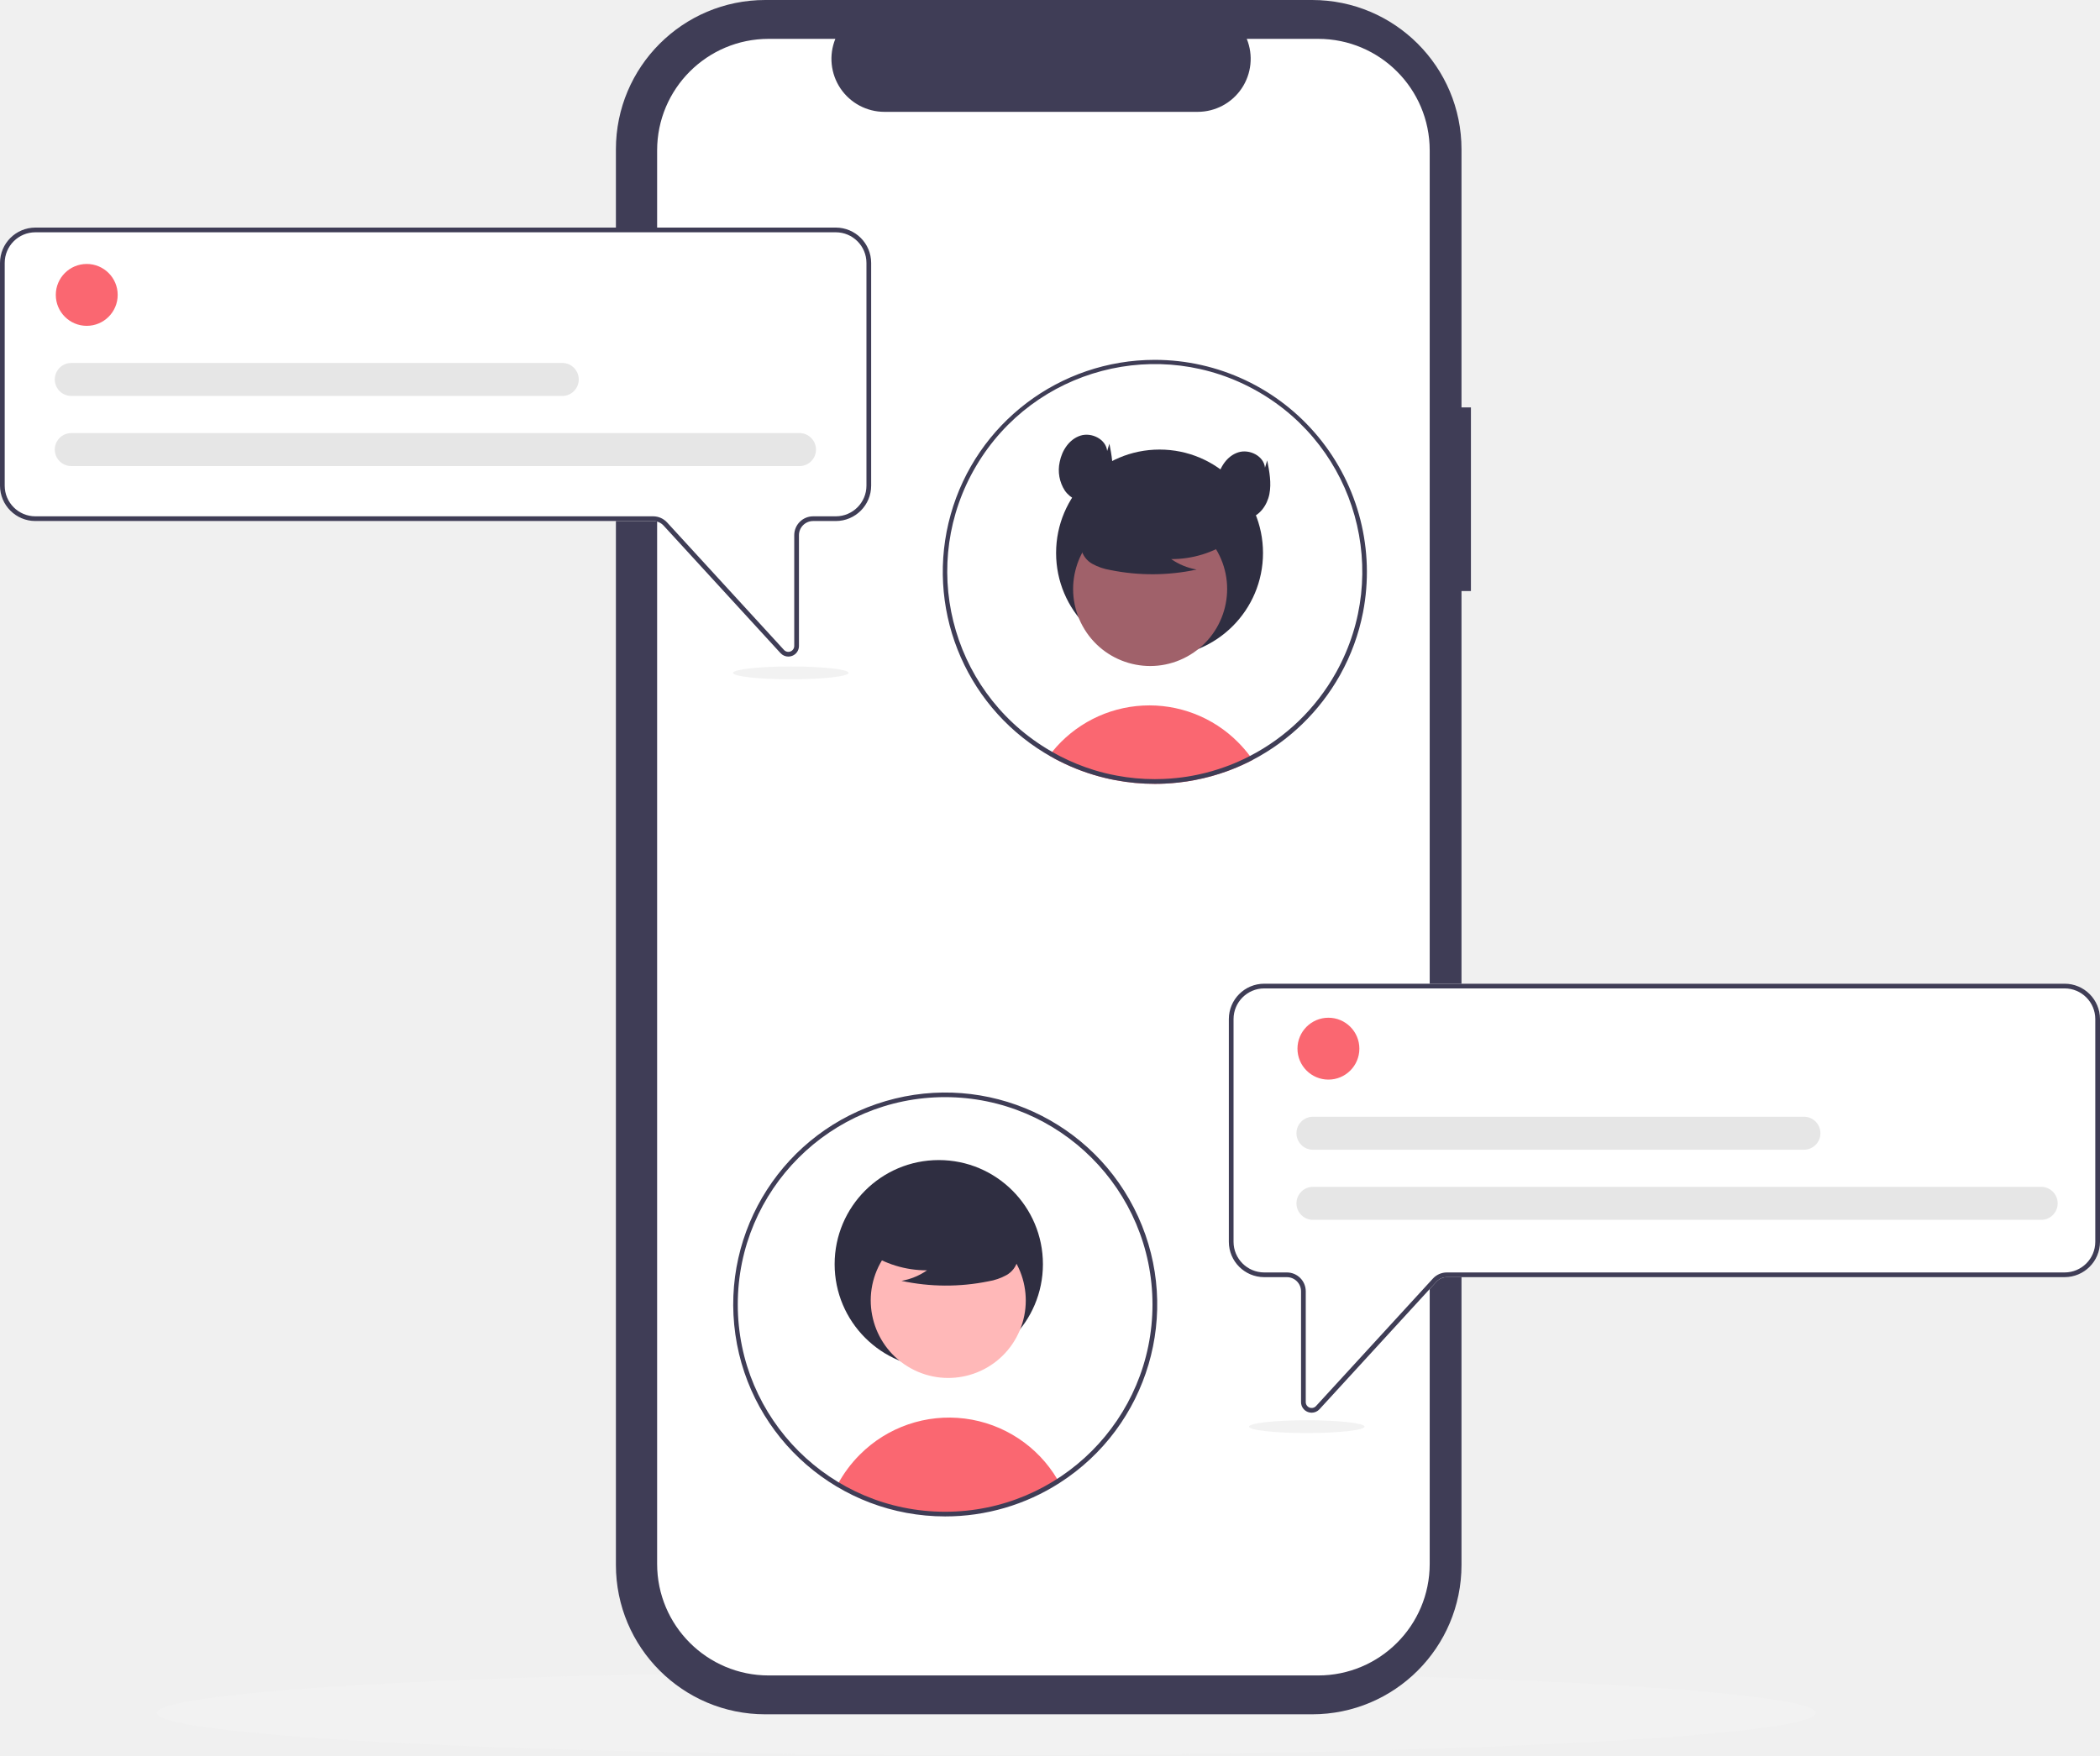
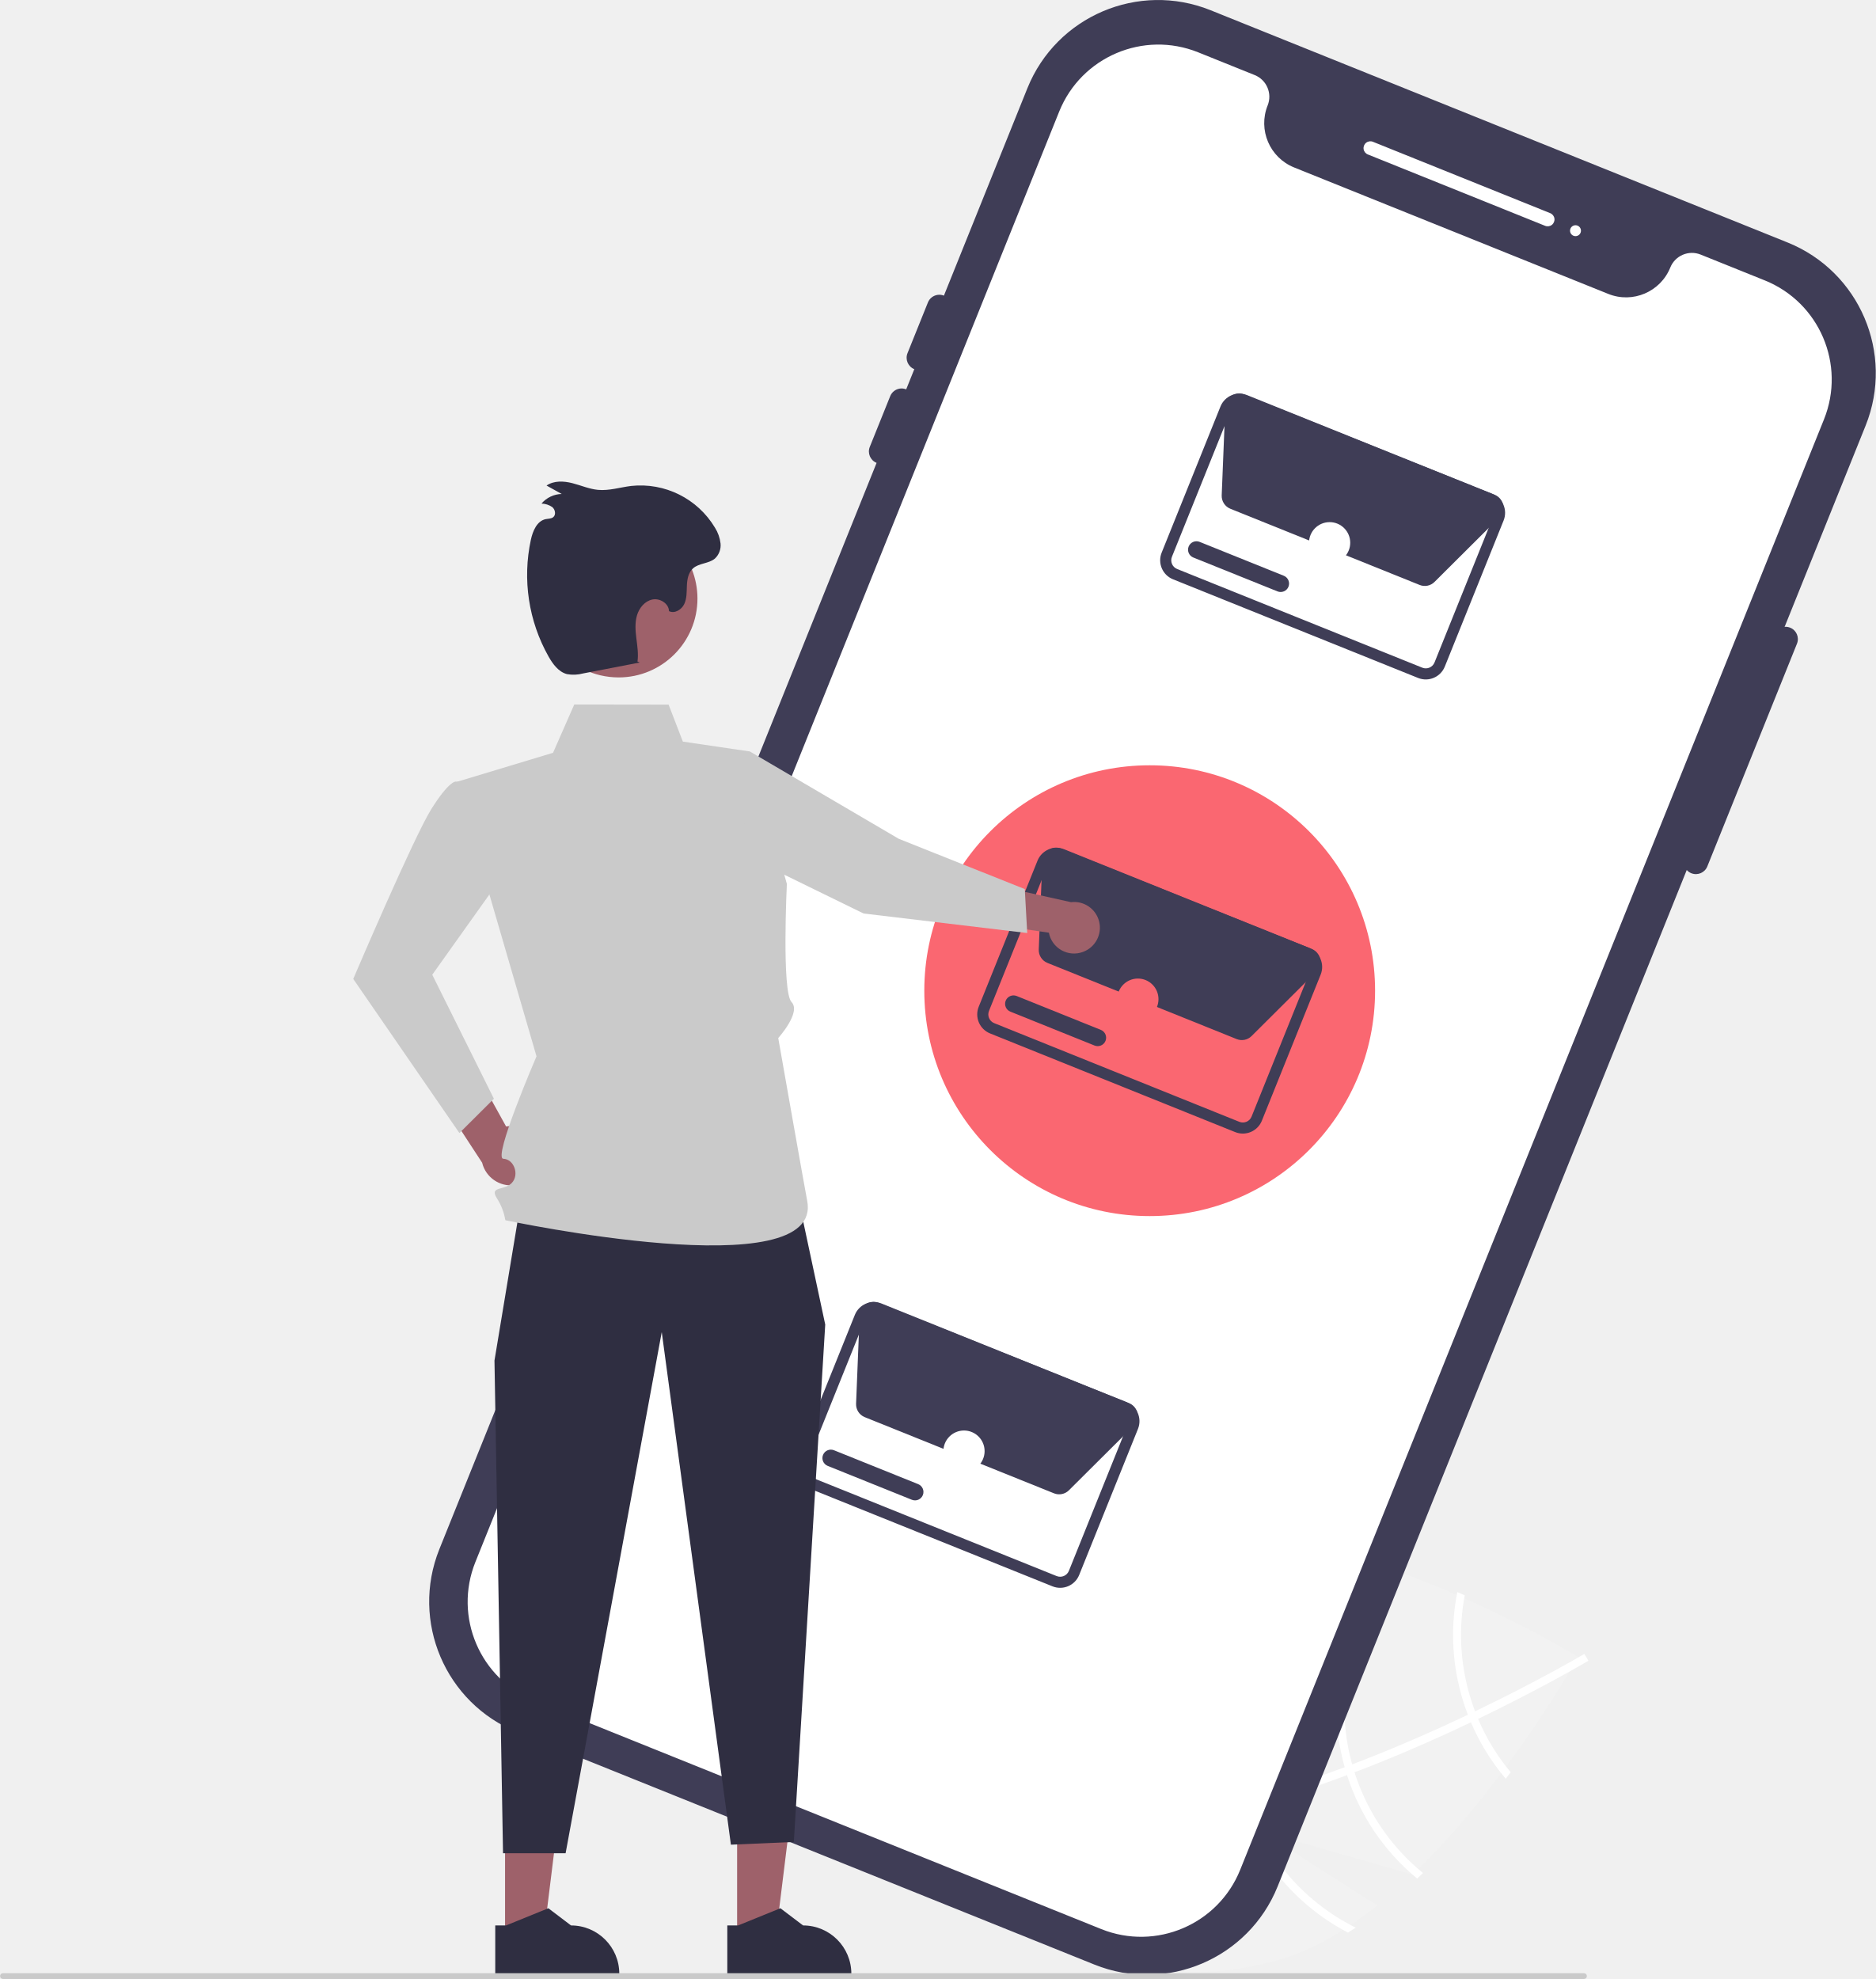
- <svg xmlns="http://www.w3.org/2000/svg" id="b97da3e5-0e47-4f78-a23b-a0e68331254e" data-name="Layer 1" width="891.295" height="745.194" viewBox="0 0 891.295 745.194">
-   <ellipse cx="418.644" cy="727.194" rx="352" ry="18" fill="#f2f2f2" />
-   <path d="M778.65,250.35h-3.999V140.805a63.402,63.402,0,0,0-63.402-63.402H479.162a63.402,63.402,0,0,0-63.402,63.402v600.974a63.402,63.402,0,0,0,63.402,63.402H711.249a63.402,63.402,0,0,0,63.402-63.402V328.326h3.999Z" transform="translate(-154.3525 -77.40283)" fill="#3f3d56" />
-   <path d="M761.156,141.247v600.09a47.351,47.351,0,0,1-47.35,47.35h-233.2a47.351,47.351,0,0,1-47.35-47.35v-600.09a47.351,47.351,0,0,1,47.35-47.35h28.29a22.507,22.507,0,0,0,20.83,30.99h132.96a22.507,22.507,0,0,0,20.83-30.99h30.29A47.351,47.351,0,0,1,761.156,141.247Z" transform="translate(-154.3525 -77.40283)" fill="#fff" />
-   <path d="M686.03,400.003q-2.325,1.215-4.73,2.3-2.19.99-4.45,1.86c-.55.21-1.11.42-1.67.63a89.528,89.528,0,0,1-13.6,3.75q-3.435.675-6.96,1.06-2.91.33-5.88.47c-1.41.07-2.82.1-4.24.1a89.841,89.841,0,0,1-16.76-1.57c-1.44-.26-2.85-.57-4.26-.91a88.778,88.778,0,0,1-19.67-7.26c-.56-.28-1.12-.58-1.68-.87-.83-.44-1.64-.9-2.45-1.38.39-.54.81-1.07,1.24-1.59a53.034,53.034,0,0,1,78.87-4.1,54.277,54.277,0,0,1,5.06,5.86C685.26,398.893,685.65,399.443,686.03,400.003Z" transform="translate(-154.3525 -77.40283)" fill="#fa6771" />
-   <circle cx="492.143" cy="234.764" r="43.91" fill="#2f2e41" />
-   <circle cx="642.499" cy="327.462" r="32.681" transform="translate(-232.6876 270.9066) rotate(-28.66315)" fill="#a0616a" />
-   <path d="M676.839,306.906a44.448,44.448,0,0,1-25.402,7.85,27.238,27.238,0,0,0,10.796,4.442,89.628,89.628,0,0,1-36.61.206,23.694,23.694,0,0,1-7.664-2.632,9.699,9.699,0,0,1-4.731-6.327c-.803-4.589,2.772-8.757,6.488-11.567a47.858,47.858,0,0,1,40.217-8.036c4.492,1.161,8.993,3.123,11.911,6.731s3.782,9.17,1.002,12.885Z" transform="translate(-154.3525 -77.40283)" fill="#2f2e41" />
-   <path d="M644.5,230.173a89.987,89.987,0,0,0-46.84,166.83l.58.34q.72.435,1.44.84c.81.48,1.62.94,2.45,1.38.56.29,1.12.59,1.68.87a88.778,88.778,0,0,0,19.67,7.26c1.41.34,2.82.65,4.26.91a89.841,89.841,0,0,0,16.76,1.57c1.42,0,2.83-.03,4.24-.1q2.97-.135,5.88-.47,3.525-.39,6.96-1.06a89.528,89.528,0,0,0,13.6-3.75c.56-.21,1.12-.42,1.67-.63q2.265-.87,4.45-1.86,2.4-1.08,4.73-2.3a90.792,90.792,0,0,0,37.04-35.97c.04-.08.09-.16.13-.24a89.306,89.306,0,0,0,9.65-26.41,90.051,90.051,0,0,0-88.35-107.21Zm77.06,132.45c-.08.14-.15.28-.23.41a88.172,88.172,0,0,1-36.48,35.32q-2.295,1.2-4.67,2.25c-1.31.59-2.65,1.15-4,1.67-.57.22-1.15.44-1.73.64a85.721,85.721,0,0,1-11.73,3.36,84.695,84.695,0,0,1-8.95,1.41c-1.85.2-3.73.34-5.62.41-1.21.05-2.43.08-3.65.08a86.762,86.762,0,0,1-16.22-1.51,85.625,85.625,0,0,1-9.63-2.36,88.466,88.466,0,0,1-13.99-5.67c-.52-.27-1.04-.54-1.55-.82-.73-.39-1.47-.79-2.19-1.22-.54-.3-1.08-.62-1.61-.94-.31-.18-.62-.37-.93-.56a88.069,88.069,0,1,1,123.18-32.47Z" transform="translate(-154.3525 -77.40283)" fill="#3f3d56" />
-   <path d="M624.26,268.863c-.472-4.968-6.558-8.026-11.318-6.526s-7.884,6.293-8.829,11.193a16.057,16.057,0,0,0,2.165,12.122c2.406,3.462,6.827,5.623,10.95,4.744,4.707-1.003,7.968-5.6,8.901-10.321s.007-9.589-.919-14.312Z" transform="translate(-154.3525 -77.40283)" fill="#2f2e41" />
-   <path d="M691.242,275.96c-.472-4.968-6.559-8.026-11.318-6.526s-7.884,6.293-8.829,11.193a16.057,16.057,0,0,0,2.165,12.122c2.406,3.462,6.827,5.623,10.95,4.744,4.707-1.003,7.968-5.6,8.901-10.321s.007-9.589-.919-14.312Z" transform="translate(-154.3525 -77.40283)" fill="#2f2e41" />
-   <path d="M488.936,356.142a4.475,4.475,0,0,1-3.307-1.464L436.008,300.544a6.02,6.02,0,0,0-4.426-1.947H169.362a15.026,15.026,0,0,1-15.009-15.009V189.025a15.026,15.026,0,0,1,15.009-15.009H509.087A15.026,15.026,0,0,1,524.096,189.025v94.562A15.026,15.026,0,0,1,509.087,298.597h-9.631a6.012,6.012,0,0,0-6.005,6.005v47.033a4.474,4.474,0,0,1-2.87,4.196A4.526,4.526,0,0,1,488.936,356.142Z" transform="translate(-154.3525 -77.40283)" fill="#fff" />
-   <path d="M488.936,356.142a4.475,4.475,0,0,1-3.307-1.464L436.008,300.544a6.02,6.02,0,0,0-4.426-1.947H169.362a15.026,15.026,0,0,1-15.009-15.009V189.025a15.026,15.026,0,0,1,15.009-15.009H509.087A15.026,15.026,0,0,1,524.096,189.025v94.562A15.026,15.026,0,0,1,509.087,298.597h-9.631a6.012,6.012,0,0,0-6.005,6.005v47.033a4.474,4.474,0,0,1-2.87,4.196A4.526,4.526,0,0,1,488.936,356.142ZM169.362,176.016A13.024,13.024,0,0,0,156.353,189.025v94.562a13.024,13.024,0,0,0,13.009,13.009H431.581a8.024,8.024,0,0,1,5.9,2.596l49.622,54.133a2.503,2.503,0,0,0,4.347-1.691v-47.033a8.014,8.014,0,0,1,8.005-8.005H509.087a13.024,13.024,0,0,0,13.009-13.009V189.025A13.024,13.024,0,0,0,509.087,176.016Z" transform="translate(-154.3525 -77.40283)" fill="#3f3d56" />
-   <circle cx="36.816" cy="125.193" r="13.134" fill="#fa6771" />
-   <path d="M493.764,275.269H184.684a7.005,7.005,0,1,1,0-14.009H493.764a7.005,7.005,0,0,1,0,14.009Z" transform="translate(-154.3525 -77.40283)" fill="#e6e6e6" />
-   <path d="M393.073,245.5H184.684a7.005,7.005,0,1,1,0-14.009H393.073a7.005,7.005,0,0,1,0,14.009Z" transform="translate(-154.3525 -77.40283)" fill="#e6e6e6" />
-   <path d="M709.419,676.831a4.474,4.474,0,0,1-2.87-4.196v-47.033a6.012,6.012,0,0,0-6.005-6.005H690.913a15.026,15.026,0,0,1-15.009-15.009V510.025A15.026,15.026,0,0,1,690.913,495.016H1030.638a15.026,15.026,0,0,1,15.009,15.009v94.562a15.026,15.026,0,0,1-15.009,15.009H768.419a6.02,6.02,0,0,0-4.426,1.947l-49.622,54.133a4.475,4.475,0,0,1-3.307,1.464A4.526,4.526,0,0,1,709.419,676.831Z" transform="translate(-154.3525 -77.40283)" fill="#fff" />
-   <path d="M709.419,676.831a4.474,4.474,0,0,1-2.87-4.196v-47.033a6.012,6.012,0,0,0-6.005-6.005H690.913a15.026,15.026,0,0,1-15.009-15.009V510.025A15.026,15.026,0,0,1,690.913,495.016H1030.638a15.026,15.026,0,0,1,15.009,15.009v94.562a15.026,15.026,0,0,1-15.009,15.009H768.419a6.02,6.02,0,0,0-4.426,1.947l-49.622,54.133a4.475,4.475,0,0,1-3.307,1.464A4.526,4.526,0,0,1,709.419,676.831ZM690.913,497.016A13.024,13.024,0,0,0,677.904,510.025v94.562A13.024,13.024,0,0,0,690.913,617.597h9.631a8.014,8.014,0,0,1,8.005,8.005v47.033a2.503,2.503,0,0,0,4.347,1.691l49.622-54.133a8.024,8.024,0,0,1,5.9-2.596h262.22a13.024,13.024,0,0,0,13.009-13.009V510.025a13.024,13.024,0,0,0-13.009-13.009Z" transform="translate(-154.3525 -77.40283)" fill="#3f3d56" />
-   <path d="M603.53,706.113a89.069,89.069,0,0,1-93.65,1.49,54.129,54.129,0,0,1,9.4-12.65,53.433,53.433,0,0,1,83.91,10.57C603.3,705.713,603.42,705.913,603.53,706.113Z" transform="translate(-154.3525 -77.40283)" fill="#fa6771" />
-   <circle cx="398.443" cy="536.688" r="44.202" fill="#2f2e41" />
-   <circle cx="556.819" cy="629.489" r="32.898" transform="translate(-416.965 738.7288) rotate(-61.33685)" fill="#ffb8b8" />
-   <path d="M522.25,608.796a44.744,44.744,0,0,0,25.571,7.902,27.419,27.419,0,0,1-10.868,4.471,90.223,90.223,0,0,0,36.853.207,23.852,23.852,0,0,0,7.715-2.65,9.764,9.764,0,0,0,4.762-6.369c.809-4.619-2.791-8.816-6.531-11.644a48.176,48.176,0,0,0-40.484-8.09c-4.522,1.169-9.053,3.144-11.99,6.776s-3.807,9.231-1.009,12.971Z" transform="translate(-154.3525 -77.40283)" fill="#2f2e41" />
-   <path d="M555.5,721.173a89.972,89.972,0,1,1,48.571-14.219A89.88,89.88,0,0,1,555.5,721.173Zm0-178a88.008,88.008,0,1,0,88,88A88.1,88.1,0,0,0,555.5,543.173Z" transform="translate(-154.3525 -77.40283)" fill="#3f3d56" />
-   <circle cx="563.816" cy="445.193" r="13.134" fill="#fa6771" />
-   <path d="M1020.764,595.269H711.684a7.005,7.005,0,1,1,0-14.009h309.08a7.005,7.005,0,0,1,0,14.009Z" transform="translate(-154.3525 -77.40283)" fill="#e6e6e6" />
-   <path d="M920.073,565.5H711.684a7.005,7.005,0,1,1,0-14.009H920.073a7.005,7.005,0,0,1,0,14.009Z" transform="translate(-154.3525 -77.40283)" fill="#e6e6e6" />
-   <ellipse cx="554.644" cy="605.661" rx="24.504" ry="2.72" fill="#f2f2f2" />
-   <ellipse cx="335.644" cy="285.661" rx="24.504" ry="2.72" fill="#f2f2f2" />
+ <svg xmlns="http://www.w3.org/2000/svg" id="a80859e3-2c5d-431e-b9fe-4773ad772b35" data-name="Layer 1" width="767.931" height="810.136" viewBox="0 0 767.931 810.136">
+   <path d="M779.867,824.976,732.085,794.477l62.239,17.819c39.1-37.353,67.742-89.105,67.742-89.105S757.344,659.245,692.837,676.309,615.951,737.68,628.464,784.986c12.514,47.305,45.181,79.695,109.688,62.631C752.511,843.818,766.614,835.541,779.867,824.976Z" transform="translate(-216.0346 -44.9319)" fill="#f2f2f2" />
+   <path d="M727.333,784.64l-3.18.841c-37.01,9.588-67.496,10.983-91.037,4.124-.345-.094-.678-.208-1.023-.302l.472-1.59.473-1.523c25.516,7.768,57.78,4.37,90.063-3.984,1.043-.259,2.102-.522,3.152-.817,13.635-3.657,27.219-8.143,40.276-13.029,1.014-.369,2.039-.758,3.065-1.148,17.201-6.538,33.399-13.686,47.361-20.31.989-.464,1.974-.943,2.943-1.418,23.586-11.309,40.299-20.9,43.99-23.056.455-.255.701-.405.76-.437l.821,1.383.02.012.825,1.399c-.059.032-.885.537-2.437,1.419-5.788,3.333-21.552,12.185-42.735,22.387-.957.455-1.942.935-2.931,1.399-11.325,5.387-24.063,11.098-37.582,16.527q-5.091,2.054-10.077,3.929c-1.021.405-2.047.794-3.061,1.163Q746.319,779.533,727.333,784.64Z" transform="translate(-216.0346 -44.9319)" fill="#fff" />
+   <path d="M821.141,748.591c-.421-1.017-.846-2.05-1.243-3.107a89.825,89.825,0,0,1-2.805-8.757,87.377,87.377,0,0,1-1.412-38.701c-1.009-.44-2.018-.881-3.047-1.333a90.612,90.612,0,0,0,1.311,40.866,92.94,92.94,0,0,0,3.01,9.343c.393,1.041.818,2.074,1.255,3.087a89.849,89.849,0,0,0,14.244,23.096q1.03-1.359,2.025-2.658A87.077,87.077,0,0,1,821.141,748.591Z" transform="translate(-216.0346 -44.9319)" fill="#fff" />
+   <path d="M770.551,770.445q-.525-1.604-.956-3.233c-.103-.326-.195-.673-.282-1.003a87.84,87.84,0,0,1,17.971-79.332c-1.095-.384-2.191-.768-3.297-1.132a91.102,91.102,0,0,0-17.822,81.296c.117.441.233.881.366,1.318.307,1.098.626,2.175.961,3.249A90.62,90.62,0,0,0,796.207,813.95c.795-.749,1.591-1.499,2.382-2.264A87.237,87.237,0,0,1,770.551,770.445Z" transform="translate(-216.0346 -44.9319)" fill="#fff" />
+   <path d="M727.333,784.64c-.386-1.077-.74-2.162-1.079-3.251-.359-1.168-.703-2.34-1.016-3.521a88.078,88.078,0,0,1,39.669-97.838c-1.462-.371-2.909-.746-4.363-1.086A91.303,91.303,0,0,0,722.09,778.7c.312,1.181.64,2.357,1.011,3.505.327,1.109.682,2.195,1.052,3.275a91.036,91.036,0,0,0,43.714,50.585c1.077-.639,2.126-1.32,3.191-2.006A87.794,87.794,0,0,1,727.333,784.64Z" transform="translate(-216.0346 -44.9319)" fill="#fff" />
+   <path d="M664.11,849.18,427.82,754.069a57.663,57.663,0,0,1-31.924-74.939L636.644,81.024a57.663,57.663,0,0,1,74.939-31.925l236.291,95.111A57.663,57.663,0,0,1,979.798,219.15L739.05,817.255A57.663,57.663,0,0,1,664.11,849.18Z" transform="translate(-216.0346 -44.9319)" fill="#3f3d56" />
+   <path d="M938.553,159.734l-26.302-10.587a9.553,9.553,0,0,0-12.417,5.29,19.531,19.531,0,0,1-25.387,10.815L745.81,113.473A19.531,19.531,0,0,1,734.995,88.086a9.553,9.553,0,0,0-5.29-12.417l-23.192-9.335a43.741,43.741,0,0,0-56.837,24.213l-239.037,593.854a43.741,43.741,0,0,0,24.213,56.838l232.039,93.4a43.741,43.741,0,0,0,56.837-24.213l239.037-593.854A43.741,43.741,0,0,0,938.553,159.734Z" transform="translate(-216.0346 -44.9319)" fill="#fff" />
+   <path d="M848.577,137.371l-72.57-29.211a2.794,2.794,0,1,1,2.086-5.184L850.663,132.187a2.794,2.794,0,1,1-2.086,5.184Z" transform="translate(-216.0346 -44.9319)" fill="#fff" />
+   <circle cx="644.989" cy="94.437" r="2.235" fill="#fff" />
+   <path d="M908.443,402.406a5.035,5.035,0,0,1-2.787-6.543l36.722-91.231a5.029,5.029,0,0,1,9.33,3.756l-36.722,91.231A5.035,5.035,0,0,1,908.443,402.406Z" transform="translate(-216.0346 -44.9319)" fill="#3f3d56" />
+   <path d="M590.34,196.059a5.035,5.035,0,0,1-2.787-6.543l8.346-20.734a5.029,5.029,0,1,1,9.33,3.756l-8.346,20.734A5.035,5.035,0,0,1,590.34,196.059Z" transform="translate(-216.0346 -44.9319)" fill="#3f3d56" />
+   <path d="M574.9,234.418a5.035,5.035,0,0,1-2.787-6.543l8.346-20.734a5.029,5.029,0,1,1,9.33,3.756l-8.346,20.734A5.035,5.035,0,0,1,574.9,234.418Z" transform="translate(-216.0346 -44.9319)" fill="#3f3d56" />
+   <path d="M796.616,322.475,696.237,282.071a8.396,8.396,0,0,1-4.643-10.895l24.091-59.851a8.396,8.396,0,0,1,10.894-4.643l100.379,40.404a8.396,8.396,0,0,1,4.643,10.894l-24.091,59.852A8.398,8.398,0,0,1,796.616,322.475Zm-71.729-111.583a3.849,3.849,0,0,0-4.993,2.129l-24.089,59.847a3.85,3.85,0,0,0,2.129,4.994l100.372,40.401a3.851,3.851,0,0,0,4.997-2.129L827.391,256.288a3.85,3.85,0,0,0-2.129-4.993Z" transform="translate(-216.0346 -44.9319)" fill="#3f3d56" />
+   <path d="M797.211,284.39l-.006-.002L719.72,253.198a5.675,5.675,0,0,1-3.539-5.47l1.463-36.292a5.656,5.656,0,0,1,7.754-5.022l102.546,41.074a5.655,5.655,0,0,1,3.159,7.318l.336.337-3.215,3.203-0-.001-24.912,24.804A5.642,5.642,0,0,1,797.211,284.39Z" transform="translate(-216.0346 -44.9319)" fill="#3f3d56" />
+   <path d="M739.025,287.03,704.563,273.158a3.451,3.451,0,0,1,2.577-6.403l34.462,13.872a3.451,3.451,0,0,1-2.577,6.403Z" transform="translate(-216.0346 -44.9319)" fill="#3f3d56" />
+   <circle cx="544.327" cy="222.18" r="8.436" fill="#fff" />
+   <path d="M646.936,694.335l-100.379-40.405a8.396,8.396,0,0,1-4.643-10.895l24.091-59.851a8.396,8.396,0,0,1,10.894-4.643l100.379,40.404a8.396,8.396,0,0,1,4.643,10.894l-24.091,59.852A8.398,8.398,0,0,1,646.936,694.335ZM575.207,582.752a3.849,3.849,0,0,0-4.993,2.129l-24.089,59.847a3.85,3.85,0,0,0,2.129,4.994L648.625,690.124a3.851,3.851,0,0,0,4.997-2.129l24.089-59.846a3.849,3.849,0,0,0-2.129-4.993Z" transform="translate(-216.0346 -44.9319)" fill="#3f3d56" />
+   <path d="M647.531,656.25l-.006-.002L570.039,625.059a5.675,5.675,0,0,1-3.539-5.47l1.463-36.292a5.656,5.656,0,0,1,7.754-5.022l102.546,41.074a5.655,5.655,0,0,1,3.159,7.318l.336.337-3.215,3.203-0-.001L653.629,655.011A5.642,5.642,0,0,1,647.531,656.25Z" transform="translate(-216.0346 -44.9319)" fill="#3f3d56" />
+   <path d="M589.345,658.89l-34.462-13.872a3.451,3.451,0,0,1,2.577-6.403l34.462,13.872a3.451,3.451,0,0,1-2.577,6.403Z" transform="translate(-216.0346 -44.9319)" fill="#3f3d56" />
+   <circle cx="394.646" cy="594.04" r="8.436" fill="#fff" />
+   <circle cx="470.668" cy="405.554" r="92.272" fill="#fa6771" />
+   <path d="M721.721,508.383,621.341,467.979a8.396,8.396,0,0,1-4.643-10.895l24.091-59.851a8.396,8.396,0,0,1,10.894-4.643l100.379,40.404a8.396,8.396,0,0,1,4.643,10.894l-24.091,59.852A8.398,8.398,0,0,1,721.721,508.383ZM649.992,396.8a3.849,3.849,0,0,0-4.993,2.129l-24.089,59.847a3.85,3.85,0,0,0,2.129,4.994l100.372,40.401a3.851,3.851,0,0,0,4.997-2.129l24.089-59.846a3.849,3.849,0,0,0-2.129-4.993Z" transform="translate(-216.0346 -44.9319)" fill="#3f3d56" />
+   <path d="M722.316,470.298l-.006-.002-77.486-31.189a5.675,5.675,0,0,1-3.539-5.47l1.463-36.292a5.656,5.656,0,0,1,7.754-5.022l102.546,41.074a5.655,5.655,0,0,1,3.159,7.318l.336.337-3.215,3.203-0-.001L728.414,469.058A5.642,5.642,0,0,1,722.316,470.298Z" transform="translate(-216.0346 -44.9319)" fill="#3f3d56" />
+   <path d="M664.13,472.938l-34.462-13.872a3.451,3.451,0,0,1,2.577-6.403l34.462,13.872A3.451,3.451,0,0,1,664.13,472.938Z" transform="translate(-216.0346 -44.9319)" fill="#3f3d56" />
+   <path d="M437.354,518.028a12.074,12.074,0,0,0-14.134-11.959l-20.776-37.543-10.343,19.753L413.415,520.903a12.14,12.14,0,0,0,23.939-2.875Z" transform="translate(-216.0346 -44.9319)" fill="#9e616a" />
+   <path d="M423.93,366.384l-21.365-1.499s-2.632-.358-9.869,11.119-32.046,69.676-32.046,69.676l43.464,63.087,14.117-14.053-25.238-50.763,24.191-33.975Z" transform="translate(-216.0346 -44.9319)" fill="#cacaca" />
+   <path d="M659.466,434.585a10.483,10.483,0,0,1-14.034-7.837l-36.854-5.426,12.897-14.436,33.02,7.366a10.539,10.539,0,0,1,4.971,20.333Z" transform="translate(-216.0346 -44.9319)" fill="#9e616a" />
+   <polygon points="301.766 793.352 317.515 793.352 325.007 732.606 301.764 732.607 301.766 793.352" fill="#9e616a" />
+   <path d="M513.784,833.142l4.433-0,17.306-7.038,9.276,7.037H544.8a19.766,19.766,0,0,1,19.765,19.765v.642l-50.781.002Z" transform="translate(-216.0346 -44.9319)" fill="#2f2e41" />
+   <polygon points="206.766 793.352 222.515 793.352 230.007 732.606 206.764 732.607 206.766 793.352" fill="#9e616a" />
+   <path d="M418.784,833.142l4.433-0,17.306-7.038,9.276,7.037H449.8a19.766,19.766,0,0,1,19.765,19.765v.642l-50.781.002Z" transform="translate(-216.0346 -44.9319)" fill="#2f2e41" />
+   <polygon points="212.841 494.222 202.432 556.966 205.932 758.659 231.551 758.659 270.911 545.313 299.224 755.152 324.983 754.037 337.838 542.227 326.287 488.162 212.841 494.222" fill="#2f2e41" />
+   <path d="M523.006,352.559l-27.42-4.04-5.83-15.137-38.63-.053L442.446,353.094l-39.475,11.918,32.705,112.347S417.652,519.111,422.085,519.29s6.617,6.517,3.525,9.848-9.296,1.212-6.194,6.271a23.624,23.624,0,0,1,3.496,9.036s130.8,27.925,123.554-8.084c-.901-4.476-11.83-66.492-11.83-66.492s9.517-10.531,5.449-14.716-1.92-48.384-1.92-48.384Z" transform="translate(-216.0346 -44.9319)" fill="#cacaca" />
+   <polygon points="302.483 312.537 306.971 307.628 367.941 343.378 419.531 363.953 420.531 381.953 353.531 373.953 306.111 350.766 302.483 312.537" fill="#cacaca" />
+   <path d="M501.565,289.971a32.275,32.275,0,0,1-32.275,32.275,33.134,33.134,0,0,1-7.549-.883,32.287,32.287,0,1,1,39.823-31.392Z" transform="translate(-216.0346 -44.9319)" fill="#9e616a" />
+   <path d="M477.935,316.143l-23.181,4.471a15.016,15.016,0,0,1-6.623.275c-3.448-.908-5.759-4.09-7.523-7.189a68.075,68.075,0,0,1-7.244-47.81c.792-3.595,2.484-7.714,6.092-8.446,1.048-.213,2.233-.129,3.063-.804,1.222-.994.82-3.101-.38-4.121a8.157,8.157,0,0,0-4.425-1.438,11.186,11.186,0,0,1,8.273-3.935l-6.2-3.445c2.987-2.072,6.999-1.883,10.522-.988s6.914,2.412,10.533,2.751c4.544.426,9.028-1.034,13.557-1.599a35.542,35.542,0,0,1,34.333,17.089,15.43,15.43,0,0,1,2.281,6.427,7.391,7.391,0,0,1-2.307,6.208c-2.538,2.135-6.537,1.821-8.996,4.047-1.895,1.716-2.367,4.486-2.474,7.041s.014,5.223-1.08,7.534-3.951,4.048-6.235,2.899c-.101-3.164-3.748-5.404-6.846-4.751s-5.385,3.47-6.277,6.508-.627,6.284-.239,9.426.893,6.321.457,9.456" transform="translate(-216.0346 -44.9319)" fill="#2f2e41" />
+   <circle cx="465.83" cy="409.024" r="8.436" fill="#fa6771" />
+   <path d="M864.519,855.068h-647.294a1.191,1.191,0,0,1,0-2.381h647.294a1.191,1.191,0,0,1,0,2.381Z" transform="translate(-216.0346 -44.9319)" fill="#cacaca" />
</svg>
